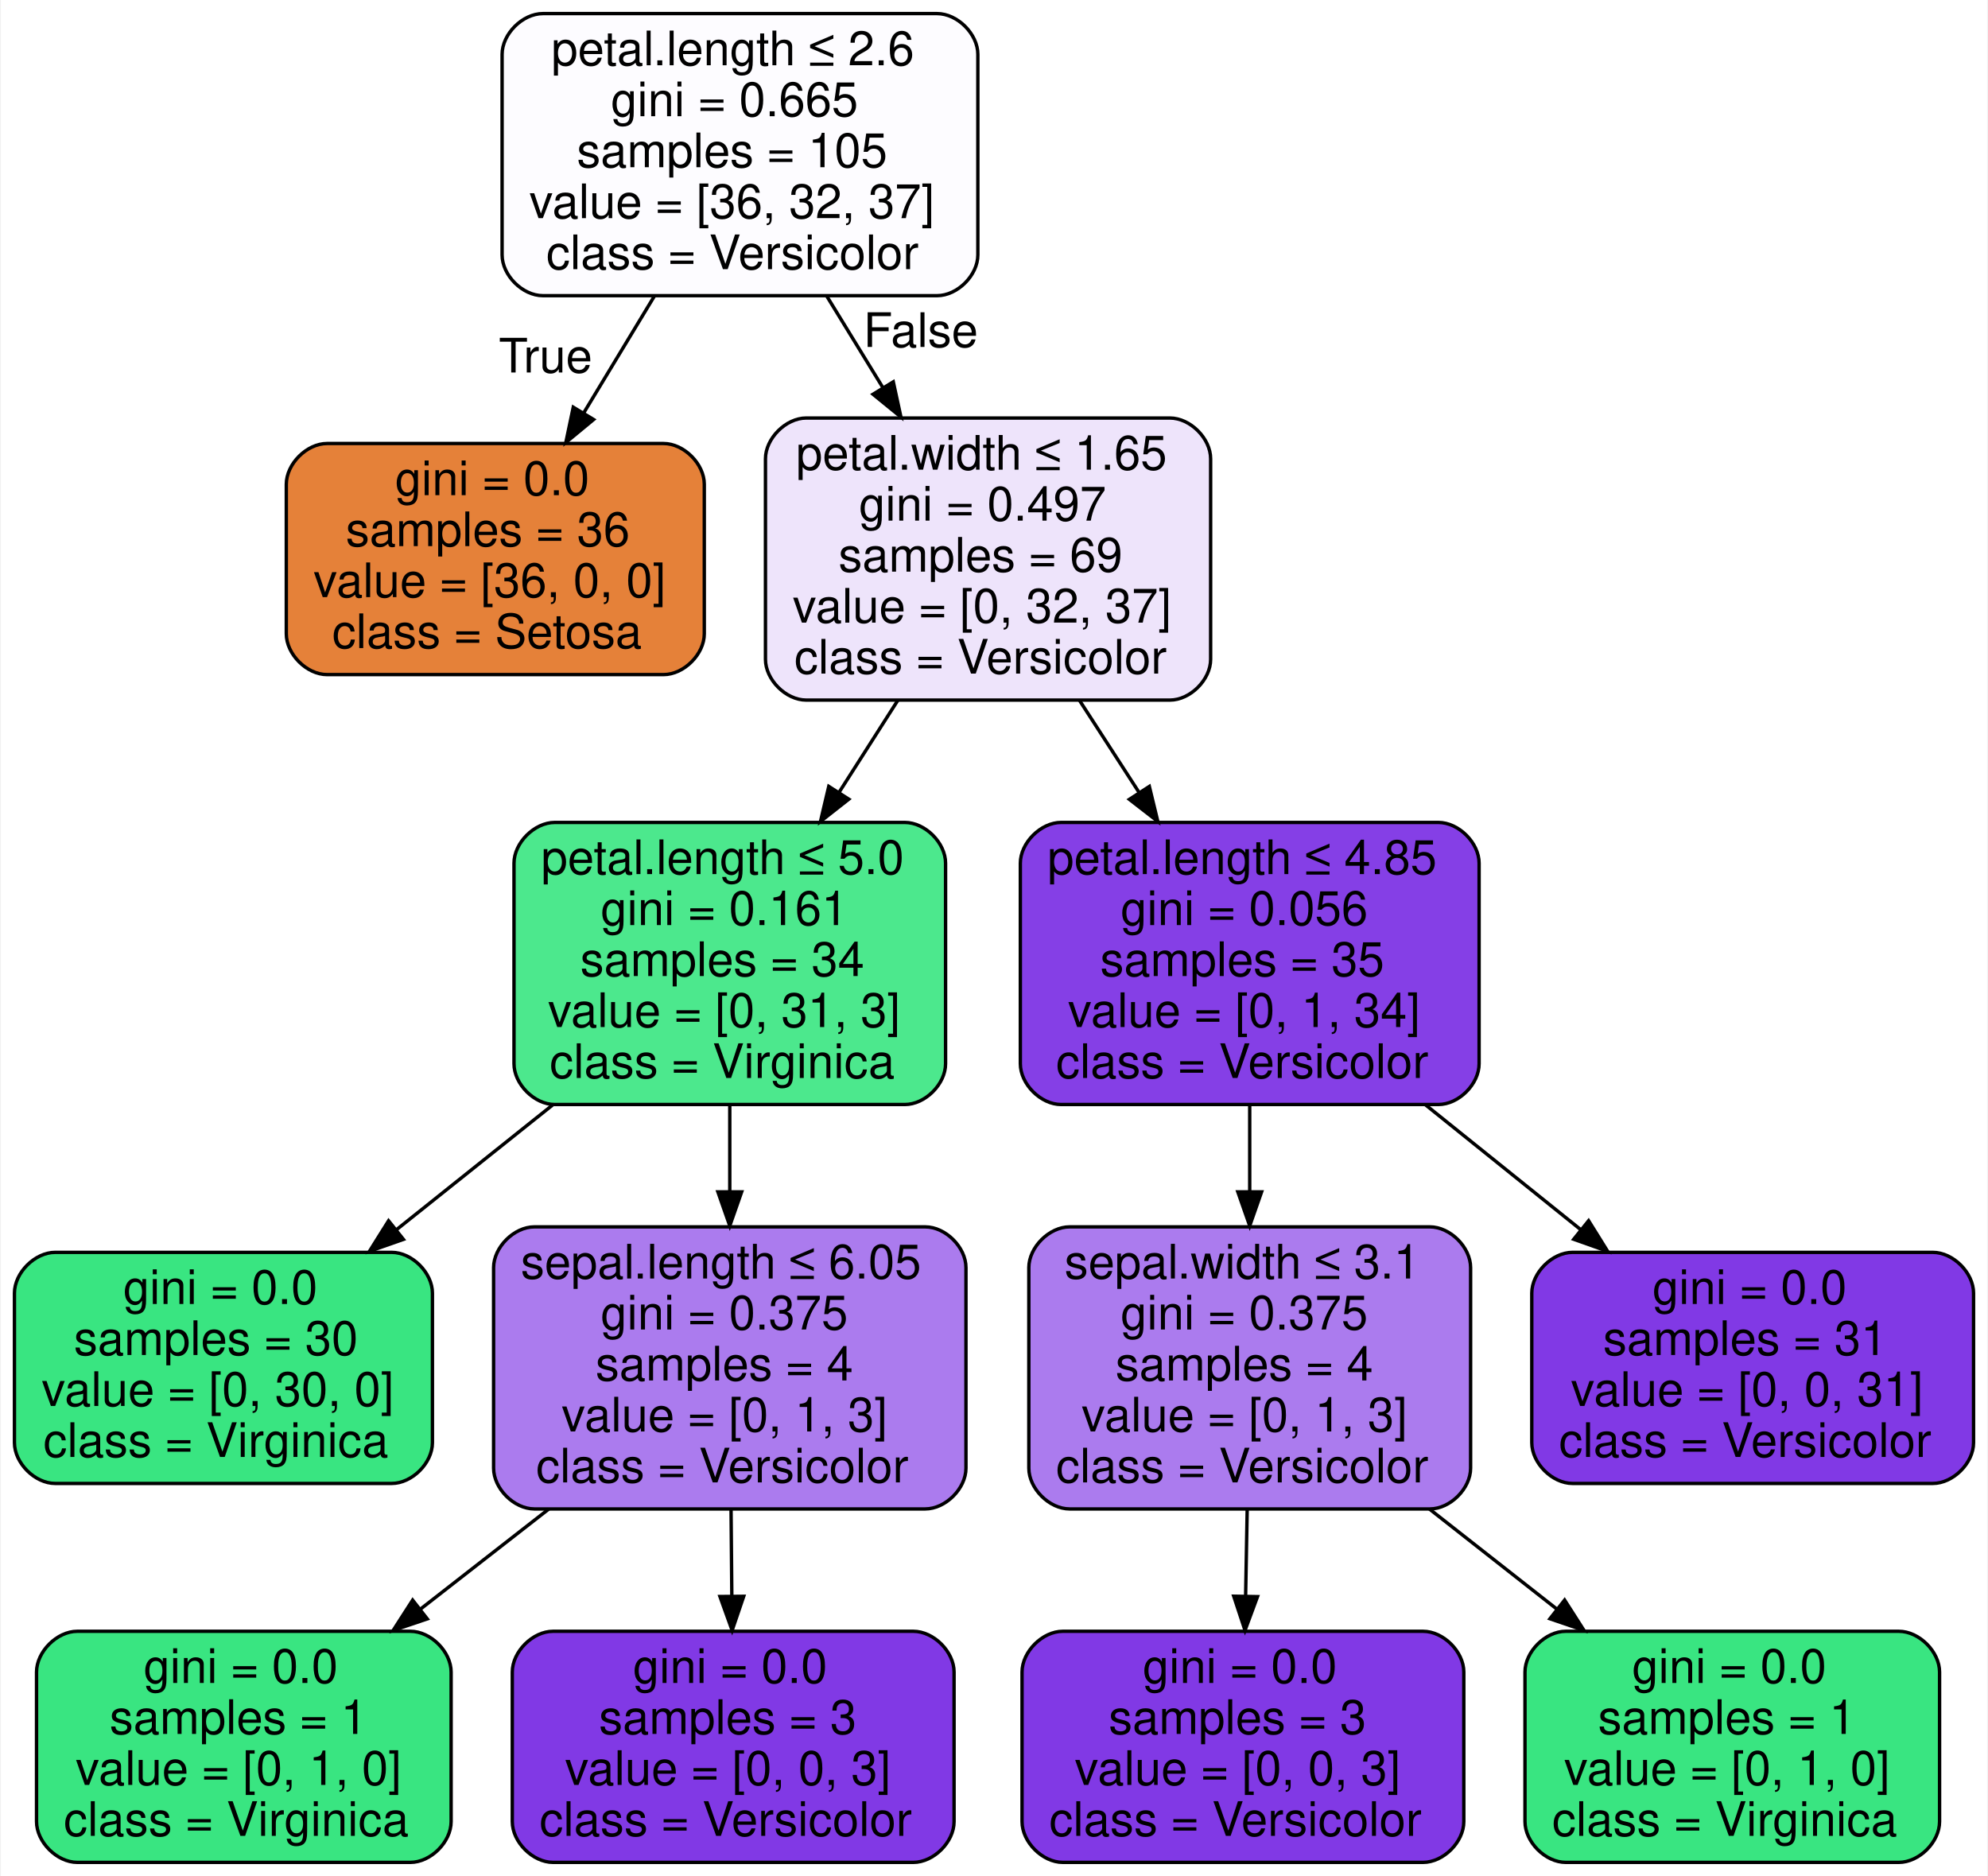
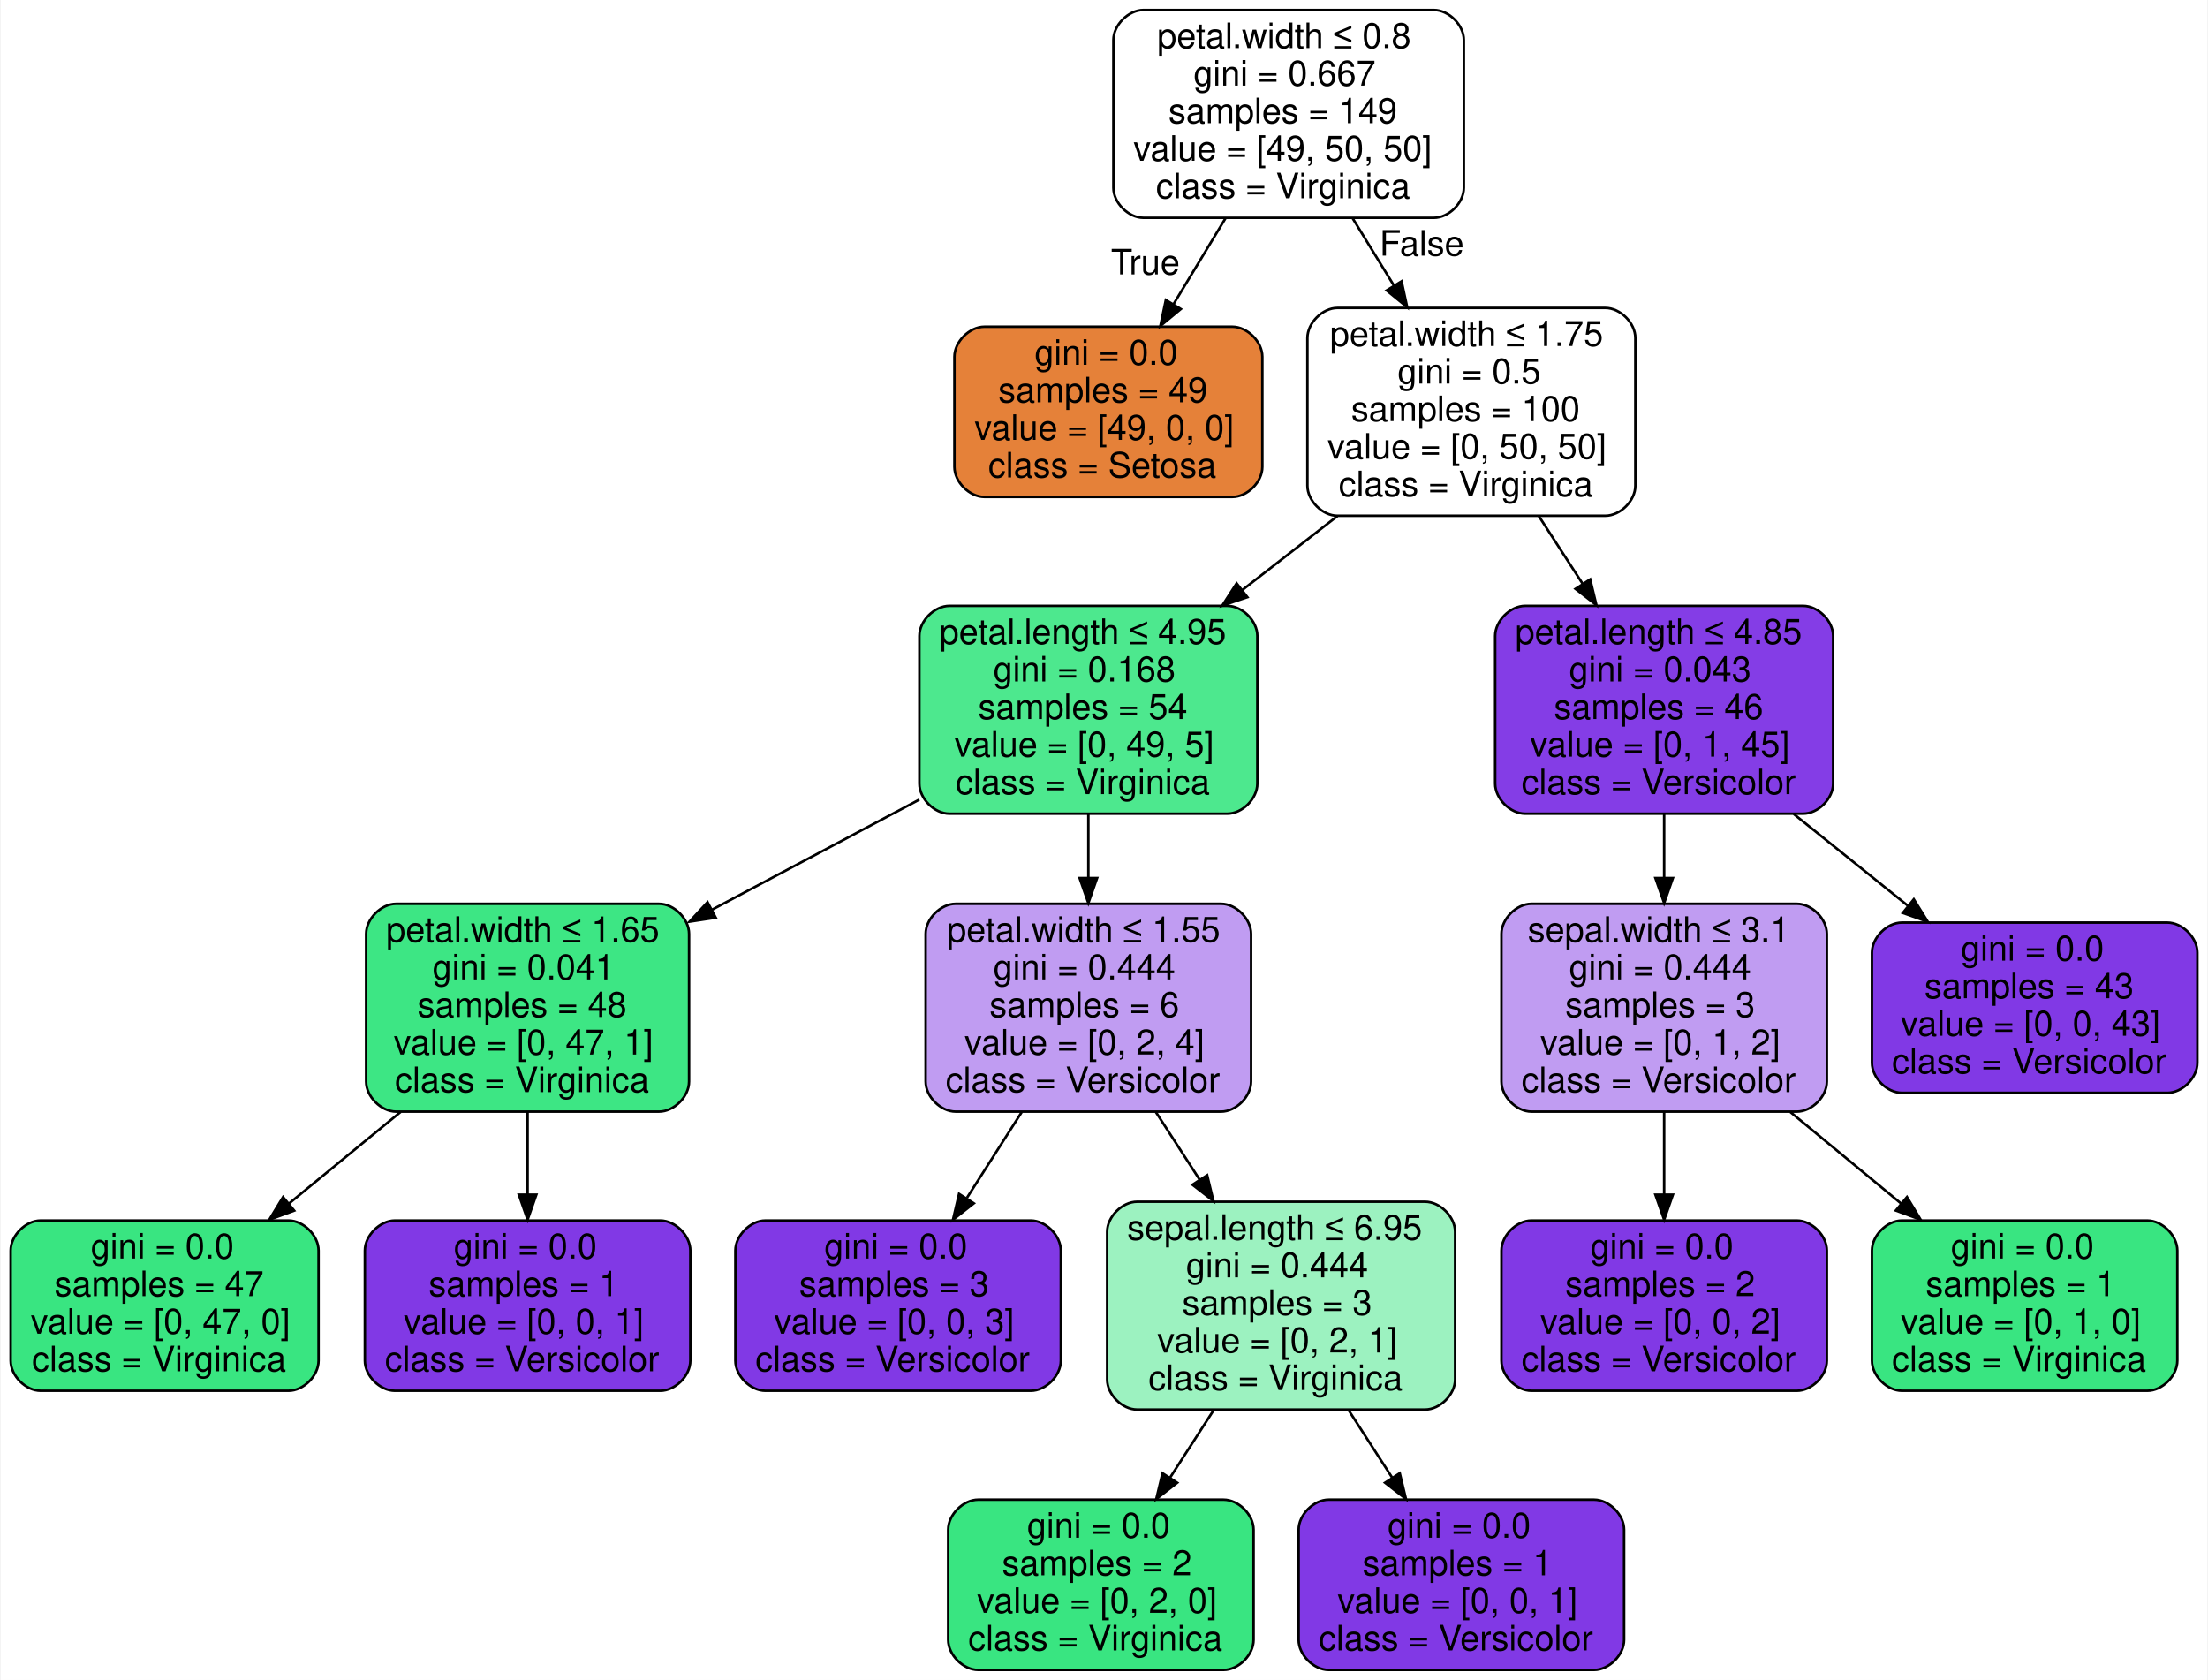
- <svg xmlns="http://www.w3.org/2000/svg" width="585pt" height="552pt" viewBox="0.00 0.00 584.50 552.00">
-   <g id="graph0" class="graph" transform="scale(1 1) rotate(0) translate(4 548)">
-     <polygon fill="#ffffff" stroke="transparent" points="-4,4 -4,-548 580.5,-548 580.5,4 -4,4" />
+ <svg xmlns="http://www.w3.org/2000/svg" width="882pt" height="671pt" viewBox="0.00 0.00 881.50 671.00">
+   <g id="graph0" class="graph" transform="scale(1 1) rotate(0) translate(4 667)">
+     <polygon fill="#ffffff" stroke="transparent" points="-4,4 -4,-667 877.5,-667 877.5,4 -4,4" />
    <g id="node1" class="node">
-       <path fill="#fdfcff" stroke="#000000" d="M271.5,-544C271.5,-544 155.5,-544 155.5,-544 149.5,-544 143.5,-538 143.5,-532 143.5,-532 143.5,-473 143.5,-473 143.5,-467 149.5,-461 155.5,-461 155.5,-461 271.5,-461 271.5,-461 277.5,-461 283.5,-467 283.5,-473 283.5,-473 283.5,-532 283.5,-532 283.5,-538 277.5,-544 271.5,-544" />
-       <text text-anchor="start" x="158" y="-528.8" font-family="Helvetica,sans-Serif" font-size="14.00" fill="#000000">petal.length ≤ 2.6</text>
-       <text text-anchor="start" x="175.5" y="-513.8" font-family="Helvetica,sans-Serif" font-size="14.00" fill="#000000">gini = 0.665</text>
-       <text text-anchor="start" x="165.5" y="-498.8" font-family="Helvetica,sans-Serif" font-size="14.00" fill="#000000">samples = 105</text>
-       <text text-anchor="start" x="151.5" y="-483.8" font-family="Helvetica,sans-Serif" font-size="14.00" fill="#000000">value = [36, 32, 37]</text>
-       <text text-anchor="start" x="156.5" y="-468.8" font-family="Helvetica,sans-Serif" font-size="14.00" fill="#000000">class = Versicolor</text>
+       <path fill="#ffffff" stroke="#000000" d="M568.5,-663C568.5,-663 452.5,-663 452.5,-663 446.5,-663 440.5,-657 440.5,-651 440.5,-651 440.5,-592 440.5,-592 440.5,-586 446.5,-580 452.5,-580 452.5,-580 568.5,-580 568.5,-580 574.5,-580 580.5,-586 580.5,-592 580.5,-592 580.5,-651 580.5,-651 580.5,-657 574.5,-663 568.5,-663" />
+       <text text-anchor="start" x="458" y="-647.8" font-family="Helvetica,sans-Serif" font-size="14.00" fill="#000000">petal.width ≤ 0.8</text>
+       <text text-anchor="start" x="472.5" y="-632.8" font-family="Helvetica,sans-Serif" font-size="14.00" fill="#000000">gini = 0.667</text>
+       <text text-anchor="start" x="462.5" y="-617.8" font-family="Helvetica,sans-Serif" font-size="14.00" fill="#000000">samples = 149</text>
+       <text text-anchor="start" x="448.5" y="-602.8" font-family="Helvetica,sans-Serif" font-size="14.00" fill="#000000">value = [49, 50, 50]</text>
+       <text text-anchor="start" x="457.5" y="-587.8" font-family="Helvetica,sans-Serif" font-size="14.00" fill="#000000">class = Virginica</text>
    </g>
    <g id="node2" class="node">
-       <path fill="#e58139" stroke="#000000" d="M191,-417.5C191,-417.5 92,-417.5 92,-417.5 86,-417.5 80,-411.5 80,-405.5 80,-405.5 80,-361.5 80,-361.5 80,-355.5 86,-349.5 92,-349.5 92,-349.5 191,-349.5 191,-349.5 197,-349.5 203,-355.5 203,-361.5 203,-361.5 203,-405.5 203,-405.5 203,-411.5 197,-417.5 191,-417.5" />
-       <text text-anchor="start" x="112" y="-402.3" font-family="Helvetica,sans-Serif" font-size="14.00" fill="#000000">gini = 0.0</text>
-       <text text-anchor="start" x="97.5" y="-387.3" font-family="Helvetica,sans-Serif" font-size="14.00" fill="#000000">samples = 36</text>
-       <text text-anchor="start" x="88" y="-372.3" font-family="Helvetica,sans-Serif" font-size="14.00" fill="#000000">value = [36, 0, 0]</text>
-       <text text-anchor="start" x="93.5" y="-357.3" font-family="Helvetica,sans-Serif" font-size="14.00" fill="#000000">class = Setosa</text>
+       <path fill="#e58139" stroke="#000000" d="M488,-536.5C488,-536.5 389,-536.5 389,-536.5 383,-536.5 377,-530.5 377,-524.5 377,-524.5 377,-480.5 377,-480.5 377,-474.5 383,-468.5 389,-468.5 389,-468.5 488,-468.5 488,-468.5 494,-468.5 500,-474.5 500,-480.5 500,-480.5 500,-524.5 500,-524.5 500,-530.5 494,-536.5 488,-536.5" />
+       <text text-anchor="start" x="409" y="-521.3" font-family="Helvetica,sans-Serif" font-size="14.00" fill="#000000">gini = 0.0</text>
+       <text text-anchor="start" x="394.5" y="-506.3" font-family="Helvetica,sans-Serif" font-size="14.00" fill="#000000">samples = 49</text>
+       <text text-anchor="start" x="385" y="-491.3" font-family="Helvetica,sans-Serif" font-size="14.00" fill="#000000">value = [49, 0, 0]</text>
+       <text text-anchor="start" x="390.5" y="-476.3" font-family="Helvetica,sans-Serif" font-size="14.00" fill="#000000">class = Setosa</text>
    </g>
    <g id="edge1" class="edge">
-       <path fill="none" stroke="#000000" d="M188.318,-460.88C181.598,-449.774 174.324,-437.751 167.559,-426.569" />
-       <polygon fill="#000000" stroke="#000000" points="170.433,-424.559 162.262,-417.815 164.444,-428.183 170.433,-424.559" />
-       <text text-anchor="middle" x="156.288" y="-438.391" font-family="Helvetica,sans-Serif" font-size="14.00" fill="#000000">True</text>
+       <path fill="none" stroke="#000000" d="M485.318,-579.88C478.598,-568.774 471.324,-556.751 464.559,-545.569" />
+       <polygon fill="#000000" stroke="#000000" points="467.433,-543.559 459.262,-536.815 461.444,-547.183 467.433,-543.559" />
+       <text text-anchor="middle" x="453.288" y="-557.391" font-family="Helvetica,sans-Serif" font-size="14.00" fill="#000000">True</text>
    </g>
    <g id="node3" class="node">
-       <path fill="#eee4fb" stroke="#000000" d="M340,-425C340,-425 233,-425 233,-425 227,-425 221,-419 221,-413 221,-413 221,-354 221,-354 221,-348 227,-342 233,-342 233,-342 340,-342 340,-342 346,-342 352,-348 352,-354 352,-354 352,-413 352,-413 352,-419 346,-425 340,-425" />
-       <text text-anchor="start" x="230" y="-409.8" font-family="Helvetica,sans-Serif" font-size="14.00" fill="#000000">petal.width ≤ 1.65</text>
-       <text text-anchor="start" x="248.5" y="-394.8" font-family="Helvetica,sans-Serif" font-size="14.00" fill="#000000">gini = 0.497</text>
-       <text text-anchor="start" x="242.5" y="-379.8" font-family="Helvetica,sans-Serif" font-size="14.00" fill="#000000">samples = 69</text>
-       <text text-anchor="start" x="229" y="-364.8" font-family="Helvetica,sans-Serif" font-size="14.00" fill="#000000">value = [0, 32, 37]</text>
-       <text text-anchor="start" x="229.5" y="-349.8" font-family="Helvetica,sans-Serif" font-size="14.00" fill="#000000">class = Versicolor</text>
+       <path fill="#ffffff" stroke="#000000" d="M637,-544C637,-544 530,-544 530,-544 524,-544 518,-538 518,-532 518,-532 518,-473 518,-473 518,-467 524,-461 530,-461 530,-461 637,-461 637,-461 643,-461 649,-467 649,-473 649,-473 649,-532 649,-532 649,-538 643,-544 637,-544" />
+       <text text-anchor="start" x="527" y="-528.8" font-family="Helvetica,sans-Serif" font-size="14.00" fill="#000000">petal.width ≤ 1.75</text>
+       <text text-anchor="start" x="554" y="-513.8" font-family="Helvetica,sans-Serif" font-size="14.00" fill="#000000">gini = 0.5</text>
+       <text text-anchor="start" x="535.5" y="-498.8" font-family="Helvetica,sans-Serif" font-size="14.00" fill="#000000">samples = 100</text>
+       <text text-anchor="start" x="526" y="-483.8" font-family="Helvetica,sans-Serif" font-size="14.00" fill="#000000">value = [0, 50, 50]</text>
+       <text text-anchor="start" x="530.5" y="-468.8" font-family="Helvetica,sans-Serif" font-size="14.00" fill="#000000">class = Virginica</text>
    </g>
    <g id="edge2" class="edge">
-       <path fill="none" stroke="#000000" d="M239.032,-460.88C244.391,-452.143 250.098,-442.84 255.628,-433.825" />
-       <polygon fill="#000000" stroke="#000000" points="258.613,-435.652 260.859,-425.298 252.647,-431.992 258.613,-435.652" />
-       <text text-anchor="middle" x="266.684" y="-445.91" font-family="Helvetica,sans-Serif" font-size="14.00" fill="#000000">False</text>
+       <path fill="none" stroke="#000000" d="M536.032,-579.88C541.391,-571.143 547.098,-561.84 552.628,-552.825" />
+       <polygon fill="#000000" stroke="#000000" points="555.614,-554.652 557.859,-544.298 549.647,-550.992 555.614,-554.652" />
+       <text text-anchor="middle" x="563.684" y="-564.91" font-family="Helvetica,sans-Serif" font-size="14.00" fill="#000000">False</text>
    </g>
    <g id="node4" class="node">
-       <path fill="#4ce88d" stroke="#000000" d="M262,-306C262,-306 159,-306 159,-306 153,-306 147,-300 147,-294 147,-294 147,-235 147,-235 147,-229 153,-223 159,-223 159,-223 262,-223 262,-223 268,-223 274,-229 274,-235 274,-235 274,-294 274,-294 274,-300 268,-306 262,-306" />
-       <text text-anchor="start" x="155" y="-290.8" font-family="Helvetica,sans-Serif" font-size="14.00" fill="#000000">petal.length ≤ 5.0</text>
-       <text text-anchor="start" x="172.5" y="-275.8" font-family="Helvetica,sans-Serif" font-size="14.00" fill="#000000">gini = 0.161</text>
-       <text text-anchor="start" x="166.5" y="-260.8" font-family="Helvetica,sans-Serif" font-size="14.00" fill="#000000">samples = 34</text>
-       <text text-anchor="start" x="157" y="-245.8" font-family="Helvetica,sans-Serif" font-size="14.00" fill="#000000">value = [0, 31, 3]</text>
-       <text text-anchor="start" x="157.5" y="-230.8" font-family="Helvetica,sans-Serif" font-size="14.00" fill="#000000">class = Virginica</text>
+       <path fill="#4de88e" stroke="#000000" d="M486,-425C486,-425 375,-425 375,-425 369,-425 363,-419 363,-413 363,-413 363,-354 363,-354 363,-348 369,-342 375,-342 375,-342 486,-342 486,-342 492,-342 498,-348 498,-354 498,-354 498,-413 498,-413 498,-419 492,-425 486,-425" />
+       <text text-anchor="start" x="371" y="-409.8" font-family="Helvetica,sans-Serif" font-size="14.00" fill="#000000">petal.length ≤ 4.95</text>
+       <text text-anchor="start" x="392.5" y="-394.8" font-family="Helvetica,sans-Serif" font-size="14.00" fill="#000000">gini = 0.168</text>
+       <text text-anchor="start" x="386.5" y="-379.8" font-family="Helvetica,sans-Serif" font-size="14.00" fill="#000000">samples = 54</text>
+       <text text-anchor="start" x="377" y="-364.8" font-family="Helvetica,sans-Serif" font-size="14.00" fill="#000000">value = [0, 49, 5]</text>
+       <text text-anchor="start" x="377.5" y="-349.8" font-family="Helvetica,sans-Serif" font-size="14.00" fill="#000000">class = Virginica</text>
    </g>
    <g id="edge3" class="edge">
-       <path fill="none" stroke="#000000" d="M259.919,-341.88C254.339,-333.143 248.398,-323.84 242.641,-314.825" />
-       <polygon fill="#000000" stroke="#000000" points="245.527,-312.842 237.195,-306.298 239.627,-316.61 245.527,-312.842" />
+       <path fill="none" stroke="#000000" d="M529.988,-460.88C517.759,-451.368 504.666,-441.184 492.127,-431.432" />
+       <polygon fill="#000000" stroke="#000000" points="494.024,-428.474 483.982,-425.097 489.726,-433.999 494.024,-428.474" />
+     </g>
+     <g id="node13" class="node">
+       <path fill="#843de6" stroke="#000000" d="M716,-425C716,-425 605,-425 605,-425 599,-425 593,-419 593,-413 593,-413 593,-354 593,-354 593,-348 599,-342 605,-342 605,-342 716,-342 716,-342 722,-342 728,-348 728,-354 728,-354 728,-413 728,-413 728,-419 722,-425 716,-425" />
+       <text text-anchor="start" x="601" y="-409.8" font-family="Helvetica,sans-Serif" font-size="14.00" fill="#000000">petal.length ≤ 4.85</text>
+       <text text-anchor="start" x="622.5" y="-394.8" font-family="Helvetica,sans-Serif" font-size="14.00" fill="#000000">gini = 0.043</text>
+       <text text-anchor="start" x="616.5" y="-379.8" font-family="Helvetica,sans-Serif" font-size="14.00" fill="#000000">samples = 46</text>
+       <text text-anchor="start" x="607" y="-364.8" font-family="Helvetica,sans-Serif" font-size="14.00" fill="#000000">value = [0, 1, 45]</text>
+       <text text-anchor="start" x="603.5" y="-349.8" font-family="Helvetica,sans-Serif" font-size="14.00" fill="#000000">class = Versicolor</text>
+     </g>
+     <g id="edge12" class="edge">
+       <path fill="none" stroke="#000000" d="M610.431,-460.88C616.084,-452.143 622.103,-442.84 627.937,-433.825" />
+       <polygon fill="#000000" stroke="#000000" points="630.96,-435.595 633.454,-425.298 625.083,-431.792 630.96,-435.595" />
+     </g>
+     <g id="node5" class="node">
+       <path fill="#3de684" stroke="#000000" d="M259,-306C259,-306 154,-306 154,-306 148,-306 142,-300 142,-294 142,-294 142,-235 142,-235 142,-229 148,-223 154,-223 154,-223 259,-223 259,-223 265,-223 271,-229 271,-235 271,-235 271,-294 271,-294 271,-300 265,-306 259,-306" />
+       <text text-anchor="start" x="150" y="-290.8" font-family="Helvetica,sans-Serif" font-size="14.00" fill="#000000">petal.width ≤ 1.65</text>
+       <text text-anchor="start" x="168.5" y="-275.8" font-family="Helvetica,sans-Serif" font-size="14.00" fill="#000000">gini = 0.041</text>
+       <text text-anchor="start" x="162.5" y="-260.8" font-family="Helvetica,sans-Serif" font-size="14.00" fill="#000000">samples = 48</text>
+       <text text-anchor="start" x="153" y="-245.8" font-family="Helvetica,sans-Serif" font-size="14.00" fill="#000000">value = [0, 47, 1]</text>
+       <text text-anchor="start" x="153.5" y="-230.8" font-family="Helvetica,sans-Serif" font-size="14.00" fill="#000000">class = Virginica</text>
+     </g>
+     <g id="edge4" class="edge">
+       <path fill="none" stroke="#000000" d="M362.989,-347.635C336.833,-333.739 306.811,-317.79 280.103,-303.602" />
+       <polygon fill="#000000" stroke="#000000" points="281.656,-300.464 271.183,-298.863 278.372,-306.646 281.656,-300.464" />
+     </g>
+     <g id="node8" class="node">
+       <path fill="#c09cf2" stroke="#000000" d="M483.5,-306C483.5,-306 377.5,-306 377.5,-306 371.5,-306 365.5,-300 365.5,-294 365.5,-294 365.5,-235 365.5,-235 365.5,-229 371.5,-223 377.5,-223 377.5,-223 483.5,-223 483.5,-223 489.5,-223 495.5,-229 495.5,-235 495.5,-235 495.5,-294 495.5,-294 495.5,-300 489.5,-306 483.5,-306" />
+       <text text-anchor="start" x="374" y="-290.8" font-family="Helvetica,sans-Serif" font-size="14.00" fill="#000000">petal.width ≤ 1.55</text>
+       <text text-anchor="start" x="392.5" y="-275.8" font-family="Helvetica,sans-Serif" font-size="14.00" fill="#000000">gini = 0.444</text>
+       <text text-anchor="start" x="391" y="-260.8" font-family="Helvetica,sans-Serif" font-size="14.00" fill="#000000">samples = 6</text>
+       <text text-anchor="start" x="381" y="-245.8" font-family="Helvetica,sans-Serif" font-size="14.00" fill="#000000">value = [0, 2, 4]</text>
+       <text text-anchor="start" x="373.5" y="-230.8" font-family="Helvetica,sans-Serif" font-size="14.00" fill="#000000">class = Versicolor</text>
+     </g>
+     <g id="edge7" class="edge">
+       <path fill="none" stroke="#000000" d="M430.5,-341.88C430.5,-333.684 430.5,-324.989 430.5,-316.501" />
+       <polygon fill="#000000" stroke="#000000" points="434,-316.298 430.5,-306.298 427,-316.298 434,-316.298" />
+     </g>
+     <g id="node6" class="node">
+       <path fill="#39e581" stroke="#000000" d="M111,-179.5C111,-179.5 12,-179.5 12,-179.5 6,-179.5 0,-173.5 0,-167.5 0,-167.5 0,-123.5 0,-123.5 0,-117.5 6,-111.5 12,-111.5 12,-111.5 111,-111.5 111,-111.5 117,-111.5 123,-117.5 123,-123.5 123,-123.5 123,-167.5 123,-167.5 123,-173.5 117,-179.5 111,-179.5" />
+       <text text-anchor="start" x="32" y="-164.3" font-family="Helvetica,sans-Serif" font-size="14.00" fill="#000000">gini = 0.0</text>
+       <text text-anchor="start" x="17.5" y="-149.3" font-family="Helvetica,sans-Serif" font-size="14.00" fill="#000000">samples = 47</text>
+       <text text-anchor="start" x="8" y="-134.3" font-family="Helvetica,sans-Serif" font-size="14.00" fill="#000000">value = [0, 47, 0]</text>
+       <text text-anchor="start" x="8.5" y="-119.3" font-family="Helvetica,sans-Serif" font-size="14.00" fill="#000000">class = Virginica</text>
+     </g>
+     <g id="edge5" class="edge">
+       <path fill="none" stroke="#000000" d="M155.786,-222.88C141.316,-211.004 125.569,-198.08 111.162,-186.257" />
+       <polygon fill="#000000" stroke="#000000" points="113.263,-183.453 103.312,-179.815 108.822,-188.864 113.263,-183.453" />
+     </g>
+     <g id="node7" class="node">
+       <path fill="#8139e5" stroke="#000000" d="M259.5,-179.5C259.5,-179.5 153.5,-179.5 153.5,-179.5 147.5,-179.5 141.5,-173.5 141.5,-167.5 141.5,-167.5 141.5,-123.5 141.5,-123.5 141.5,-117.5 147.5,-111.5 153.5,-111.5 153.5,-111.5 259.5,-111.5 259.5,-111.5 265.5,-111.5 271.5,-117.5 271.5,-123.5 271.5,-123.5 271.5,-167.5 271.5,-167.5 271.5,-173.5 265.5,-179.5 259.5,-179.5" />
+       <text text-anchor="start" x="177" y="-164.3" font-family="Helvetica,sans-Serif" font-size="14.00" fill="#000000">gini = 0.0</text>
+       <text text-anchor="start" x="167" y="-149.3" font-family="Helvetica,sans-Serif" font-size="14.00" fill="#000000">samples = 1</text>
+       <text text-anchor="start" x="157" y="-134.3" font-family="Helvetica,sans-Serif" font-size="14.00" fill="#000000">value = [0, 0, 1]</text>
+       <text text-anchor="start" x="149.5" y="-119.3" font-family="Helvetica,sans-Serif" font-size="14.00" fill="#000000">class = Versicolor</text>
+     </g>
+     <g id="edge6" class="edge">
+       <path fill="none" stroke="#000000" d="M206.5,-222.88C206.5,-212.213 206.5,-200.702 206.5,-189.901" />
+       <polygon fill="#000000" stroke="#000000" points="210,-189.815 206.5,-179.815 203,-189.815 210,-189.815" />
    </g>
    <g id="node9" class="node">
-       <path fill="#853fe6" stroke="#000000" d="M419,-306C419,-306 308,-306 308,-306 302,-306 296,-300 296,-294 296,-294 296,-235 296,-235 296,-229 302,-223 308,-223 308,-223 419,-223 419,-223 425,-223 431,-229 431,-235 431,-235 431,-294 431,-294 431,-300 425,-306 419,-306" />
-       <text text-anchor="start" x="304" y="-290.8" font-family="Helvetica,sans-Serif" font-size="14.00" fill="#000000">petal.length ≤ 4.85</text>
-       <text text-anchor="start" x="325.5" y="-275.8" font-family="Helvetica,sans-Serif" font-size="14.00" fill="#000000">gini = 0.056</text>
-       <text text-anchor="start" x="319.5" y="-260.8" font-family="Helvetica,sans-Serif" font-size="14.00" fill="#000000">samples = 35</text>
-       <text text-anchor="start" x="310" y="-245.8" font-family="Helvetica,sans-Serif" font-size="14.00" fill="#000000">value = [0, 1, 34]</text>
-       <text text-anchor="start" x="306.5" y="-230.8" font-family="Helvetica,sans-Serif" font-size="14.00" fill="#000000">class = Versicolor</text>
+       <path fill="#8139e5" stroke="#000000" d="M407.5,-179.5C407.5,-179.5 301.5,-179.5 301.5,-179.5 295.5,-179.5 289.5,-173.5 289.5,-167.5 289.5,-167.5 289.5,-123.5 289.5,-123.5 289.5,-117.5 295.5,-111.5 301.5,-111.5 301.5,-111.5 407.5,-111.5 407.5,-111.5 413.5,-111.5 419.5,-117.5 419.5,-123.5 419.5,-123.5 419.5,-167.5 419.5,-167.5 419.5,-173.5 413.5,-179.5 407.5,-179.5" />
+       <text text-anchor="start" x="325" y="-164.3" font-family="Helvetica,sans-Serif" font-size="14.00" fill="#000000">gini = 0.0</text>
+       <text text-anchor="start" x="315" y="-149.3" font-family="Helvetica,sans-Serif" font-size="14.00" fill="#000000">samples = 3</text>
+       <text text-anchor="start" x="305" y="-134.3" font-family="Helvetica,sans-Serif" font-size="14.00" fill="#000000">value = [0, 0, 3]</text>
+       <text text-anchor="start" x="297.5" y="-119.3" font-family="Helvetica,sans-Serif" font-size="14.00" fill="#000000">class = Versicolor</text>
    </g>
    <g id="edge8" class="edge">
-       <path fill="none" stroke="#000000" d="M313.431,-341.88C319.084,-333.143 325.103,-323.84 330.937,-314.825" />
-       <polygon fill="#000000" stroke="#000000" points="333.96,-316.595 336.454,-306.298 328.083,-312.792 333.96,-316.595" />
-     </g>
-     <g id="node5" class="node">
-       <path fill="#39e581" stroke="#000000" d="M111,-179.5C111,-179.5 12,-179.5 12,-179.5 6,-179.5 0,-173.5 0,-167.5 0,-167.5 0,-123.5 0,-123.5 0,-117.5 6,-111.5 12,-111.5 12,-111.5 111,-111.5 111,-111.5 117,-111.5 123,-117.5 123,-123.5 123,-123.5 123,-167.5 123,-167.5 123,-173.5 117,-179.5 111,-179.5" />
-       <text text-anchor="start" x="32" y="-164.3" font-family="Helvetica,sans-Serif" font-size="14.00" fill="#000000">gini = 0.0</text>
-       <text text-anchor="start" x="17.5" y="-149.3" font-family="Helvetica,sans-Serif" font-size="14.00" fill="#000000">samples = 30</text>
-       <text text-anchor="start" x="8" y="-134.3" font-family="Helvetica,sans-Serif" font-size="14.00" fill="#000000">value = [0, 30, 0]</text>
-       <text text-anchor="start" x="8.5" y="-119.3" font-family="Helvetica,sans-Serif" font-size="14.00" fill="#000000">class = Virginica</text>
-     </g>
-     <g id="edge4" class="edge">
-       <path fill="none" stroke="#000000" d="M158.387,-222.88C143.517,-211.004 127.336,-198.08 112.532,-186.257" />
-       <polygon fill="#000000" stroke="#000000" points="114.464,-183.321 104.466,-179.815 110.095,-188.79 114.464,-183.321" />
-     </g>
-     <g id="node6" class="node">
-       <path fill="#ab7bee" stroke="#000000" d="M268,-187C268,-187 153,-187 153,-187 147,-187 141,-181 141,-175 141,-175 141,-116 141,-116 141,-110 147,-104 153,-104 153,-104 268,-104 268,-104 274,-104 280,-110 280,-116 280,-116 280,-175 280,-175 280,-181 274,-187 268,-187" />
-       <text text-anchor="start" x="149" y="-171.8" font-family="Helvetica,sans-Serif" font-size="14.00" fill="#000000">sepal.length ≤ 6.05</text>
-       <text text-anchor="start" x="172.5" y="-156.8" font-family="Helvetica,sans-Serif" font-size="14.00" fill="#000000">gini = 0.375</text>
-       <text text-anchor="start" x="171" y="-141.8" font-family="Helvetica,sans-Serif" font-size="14.00" fill="#000000">samples = 4</text>
-       <text text-anchor="start" x="161" y="-126.8" font-family="Helvetica,sans-Serif" font-size="14.00" fill="#000000">value = [0, 1, 3]</text>
-       <text text-anchor="start" x="153.5" y="-111.8" font-family="Helvetica,sans-Serif" font-size="14.00" fill="#000000">class = Versicolor</text>
-     </g>
-     <g id="edge5" class="edge">
-       <path fill="none" stroke="#000000" d="M210.5,-222.88C210.5,-214.684 210.5,-205.989 210.5,-197.501" />
-       <polygon fill="#000000" stroke="#000000" points="214,-197.298 210.5,-187.298 207,-197.298 214,-197.298" />
-     </g>
-     <g id="node7" class="node">
-       <path fill="#39e581" stroke="#000000" d="M116.5,-68C116.5,-68 18.5,-68 18.5,-68 12.5,-68 6.5,-62 6.5,-56 6.5,-56 6.5,-12 6.5,-12 6.5,-6 12.5,0 18.5,0 18.5,0 116.5,0 116.5,0 122.5,0 128.5,-6 128.5,-12 128.5,-12 128.5,-56 128.5,-56 128.5,-62 122.5,-68 116.5,-68" />
-       <text text-anchor="start" x="38" y="-52.8" font-family="Helvetica,sans-Serif" font-size="14.00" fill="#000000">gini = 0.0</text>
-       <text text-anchor="start" x="28" y="-37.8" font-family="Helvetica,sans-Serif" font-size="14.00" fill="#000000">samples = 1</text>
-       <text text-anchor="start" x="18" y="-22.8" font-family="Helvetica,sans-Serif" font-size="14.00" fill="#000000">value = [0, 1, 0]</text>
-       <text text-anchor="start" x="14.5" y="-7.8" font-family="Helvetica,sans-Serif" font-size="14.00" fill="#000000">class = Virginica</text>
-     </g>
-     <g id="edge6" class="edge">
-       <path fill="none" stroke="#000000" d="M157.252,-103.981C144.876,-94.331 131.717,-84.071 119.4,-74.467" />
-       <polygon fill="#000000" stroke="#000000" points="121.482,-71.653 111.444,-68.264 117.177,-77.173 121.482,-71.653" />
-     </g>
-     <g id="node8" class="node">
-       <path fill="#8139e5" stroke="#000000" d="M264.5,-68C264.5,-68 158.5,-68 158.5,-68 152.5,-68 146.5,-62 146.5,-56 146.5,-56 146.5,-12 146.5,-12 146.5,-6 152.5,0 158.5,0 158.5,0 264.5,0 264.5,0 270.5,0 276.5,-6 276.5,-12 276.5,-12 276.5,-56 276.5,-56 276.5,-62 270.5,-68 264.5,-68" />
-       <text text-anchor="start" x="182" y="-52.8" font-family="Helvetica,sans-Serif" font-size="14.00" fill="#000000">gini = 0.0</text>
-       <text text-anchor="start" x="172" y="-37.8" font-family="Helvetica,sans-Serif" font-size="14.00" fill="#000000">samples = 3</text>
-       <text text-anchor="start" x="162" y="-22.8" font-family="Helvetica,sans-Serif" font-size="14.00" fill="#000000">value = [0, 0, 3]</text>
-       <text text-anchor="start" x="154.5" y="-7.8" font-family="Helvetica,sans-Serif" font-size="14.00" fill="#000000">class = Versicolor</text>
-     </g>
-     <g id="edge7" class="edge">
-       <path fill="none" stroke="#000000" d="M210.872,-103.981C210.947,-95.618 211.026,-86.796 211.102,-78.341" />
-       <polygon fill="#000000" stroke="#000000" points="214.603,-78.295 211.193,-68.264 207.603,-78.232 214.603,-78.295" />
+       <path fill="none" stroke="#000000" d="M403.919,-222.88C396.826,-211.774 389.148,-199.751 382.006,-188.569" />
+       <polygon fill="#000000" stroke="#000000" points="384.748,-186.359 376.415,-179.815 378.848,-190.127 384.748,-186.359" />
    </g>
    <g id="node10" class="node">
-       <path fill="#ab7bee" stroke="#000000" d="M416.5,-187C416.5,-187 310.5,-187 310.5,-187 304.5,-187 298.5,-181 298.5,-175 298.5,-175 298.5,-116 298.5,-116 298.5,-110 304.5,-104 310.5,-104 310.5,-104 416.5,-104 416.5,-104 422.5,-104 428.5,-110 428.5,-116 428.5,-116 428.5,-175 428.5,-175 428.5,-181 422.5,-187 416.5,-187" />
-       <text text-anchor="start" x="309" y="-171.8" font-family="Helvetica,sans-Serif" font-size="14.00" fill="#000000">sepal.width ≤ 3.1</text>
-       <text text-anchor="start" x="325.5" y="-156.8" font-family="Helvetica,sans-Serif" font-size="14.00" fill="#000000">gini = 0.375</text>
-       <text text-anchor="start" x="324" y="-141.8" font-family="Helvetica,sans-Serif" font-size="14.00" fill="#000000">samples = 4</text>
-       <text text-anchor="start" x="314" y="-126.8" font-family="Helvetica,sans-Serif" font-size="14.00" fill="#000000">value = [0, 1, 3]</text>
-       <text text-anchor="start" x="306.5" y="-111.8" font-family="Helvetica,sans-Serif" font-size="14.00" fill="#000000">class = Versicolor</text>
+       <path fill="#9cf2c0" stroke="#000000" d="M565,-187C565,-187 450,-187 450,-187 444,-187 438,-181 438,-175 438,-175 438,-116 438,-116 438,-110 444,-104 450,-104 450,-104 565,-104 565,-104 571,-104 577,-110 577,-116 577,-116 577,-175 577,-175 577,-181 571,-187 565,-187" />
+       <text text-anchor="start" x="446" y="-171.8" font-family="Helvetica,sans-Serif" font-size="14.00" fill="#000000">sepal.length ≤ 6.95</text>
+       <text text-anchor="start" x="469.5" y="-156.8" font-family="Helvetica,sans-Serif" font-size="14.00" fill="#000000">gini = 0.444</text>
+       <text text-anchor="start" x="468" y="-141.8" font-family="Helvetica,sans-Serif" font-size="14.00" fill="#000000">samples = 3</text>
+       <text text-anchor="start" x="458" y="-126.8" font-family="Helvetica,sans-Serif" font-size="14.00" fill="#000000">value = [0, 2, 1]</text>
+       <text text-anchor="start" x="454.5" y="-111.8" font-family="Helvetica,sans-Serif" font-size="14.00" fill="#000000">class = Virginica</text>
    </g>
    <g id="edge9" class="edge">
-       <path fill="none" stroke="#000000" d="M363.5,-222.88C363.5,-214.684 363.5,-205.989 363.5,-197.501" />
-       <polygon fill="#000000" stroke="#000000" points="367,-197.298 363.5,-187.298 360,-197.298 367,-197.298" />
-     </g>
-     <g id="node13" class="node">
-       <path fill="#8139e5" stroke="#000000" d="M564.5,-179.5C564.5,-179.5 458.5,-179.5 458.5,-179.5 452.5,-179.5 446.5,-173.5 446.5,-167.5 446.5,-167.5 446.5,-123.5 446.5,-123.5 446.5,-117.5 452.5,-111.5 458.5,-111.5 458.5,-111.5 564.5,-111.5 564.5,-111.5 570.5,-111.5 576.5,-117.5 576.5,-123.5 576.5,-123.5 576.5,-167.5 576.5,-167.5 576.5,-173.5 570.5,-179.5 564.5,-179.5" />
-       <text text-anchor="start" x="482" y="-164.3" font-family="Helvetica,sans-Serif" font-size="14.00" fill="#000000">gini = 0.0</text>
-       <text text-anchor="start" x="467.5" y="-149.3" font-family="Helvetica,sans-Serif" font-size="14.00" fill="#000000">samples = 31</text>
-       <text text-anchor="start" x="458" y="-134.3" font-family="Helvetica,sans-Serif" font-size="14.00" fill="#000000">value = [0, 0, 31]</text>
-       <text text-anchor="start" x="454.5" y="-119.3" font-family="Helvetica,sans-Serif" font-size="14.00" fill="#000000">class = Versicolor</text>
-     </g>
-     <g id="edge12" class="edge">
-       <path fill="none" stroke="#000000" d="M415.263,-222.88C430.033,-211.004 446.106,-198.08 460.811,-186.257" />
-       <polygon fill="#000000" stroke="#000000" points="463.223,-188.809 468.823,-179.815 458.836,-183.353 463.223,-188.809" />
+       <path fill="none" stroke="#000000" d="M457.431,-222.88C463.084,-214.143 469.103,-204.84 474.937,-195.825" />
+       <polygon fill="#000000" stroke="#000000" points="477.96,-197.595 480.454,-187.298 472.083,-193.792 477.96,-197.595" />
    </g>
    <g id="node11" class="node">
-       <path fill="#8139e5" stroke="#000000" d="M414.5,-68C414.5,-68 308.5,-68 308.5,-68 302.5,-68 296.5,-62 296.5,-56 296.5,-56 296.5,-12 296.5,-12 296.5,-6 302.5,0 308.5,0 308.5,0 414.5,0 414.5,0 420.5,0 426.5,-6 426.5,-12 426.5,-12 426.5,-56 426.5,-56 426.5,-62 420.5,-68 414.5,-68" />
-       <text text-anchor="start" x="332" y="-52.8" font-family="Helvetica,sans-Serif" font-size="14.00" fill="#000000">gini = 0.0</text>
-       <text text-anchor="start" x="322" y="-37.8" font-family="Helvetica,sans-Serif" font-size="14.00" fill="#000000">samples = 3</text>
-       <text text-anchor="start" x="312" y="-22.8" font-family="Helvetica,sans-Serif" font-size="14.00" fill="#000000">value = [0, 0, 3]</text>
-       <text text-anchor="start" x="304.5" y="-7.8" font-family="Helvetica,sans-Serif" font-size="14.00" fill="#000000">class = Versicolor</text>
+       <path fill="#39e581" stroke="#000000" d="M484.5,-68C484.5,-68 386.5,-68 386.5,-68 380.5,-68 374.5,-62 374.5,-56 374.5,-56 374.5,-12 374.5,-12 374.5,-6 380.5,0 386.5,0 386.5,0 484.5,0 484.5,0 490.5,0 496.5,-6 496.5,-12 496.5,-12 496.5,-56 496.5,-56 496.5,-62 490.5,-68 484.5,-68" />
+       <text text-anchor="start" x="406" y="-52.8" font-family="Helvetica,sans-Serif" font-size="14.00" fill="#000000">gini = 0.0</text>
+       <text text-anchor="start" x="396" y="-37.8" font-family="Helvetica,sans-Serif" font-size="14.00" fill="#000000">samples = 2</text>
+       <text text-anchor="start" x="386" y="-22.8" font-family="Helvetica,sans-Serif" font-size="14.00" fill="#000000">value = [0, 2, 0]</text>
+       <text text-anchor="start" x="382.5" y="-7.8" font-family="Helvetica,sans-Serif" font-size="14.00" fill="#000000">class = Virginica</text>
    </g>
    <g id="edge10" class="edge">
-       <path fill="none" stroke="#000000" d="M362.755,-103.981C362.605,-95.618 362.447,-86.796 362.295,-78.341" />
-       <polygon fill="#000000" stroke="#000000" points="365.793,-78.199 362.115,-68.264 358.795,-78.325 365.793,-78.199" />
+       <path fill="none" stroke="#000000" d="M480.69,-103.981C474.933,-95.067 468.84,-85.631 463.056,-76.673" />
+       <polygon fill="#000000" stroke="#000000" points="465.99,-74.766 457.625,-68.264 460.11,-78.563 465.99,-74.766" />
    </g>
    <g id="node12" class="node">
-       <path fill="#39e581" stroke="#000000" d="M554.5,-68C554.5,-68 456.5,-68 456.5,-68 450.5,-68 444.5,-62 444.5,-56 444.5,-56 444.5,-12 444.5,-12 444.5,-6 450.5,0 456.5,0 456.5,0 554.5,0 554.5,0 560.5,0 566.5,-6 566.5,-12 566.5,-12 566.5,-56 566.5,-56 566.5,-62 560.5,-68 554.5,-68" />
-       <text text-anchor="start" x="476" y="-52.8" font-family="Helvetica,sans-Serif" font-size="14.00" fill="#000000">gini = 0.0</text>
-       <text text-anchor="start" x="466" y="-37.8" font-family="Helvetica,sans-Serif" font-size="14.00" fill="#000000">samples = 1</text>
-       <text text-anchor="start" x="456" y="-22.8" font-family="Helvetica,sans-Serif" font-size="14.00" fill="#000000">value = [0, 1, 0]</text>
-       <text text-anchor="start" x="452.5" y="-7.8" font-family="Helvetica,sans-Serif" font-size="14.00" fill="#000000">class = Virginica</text>
+       <path fill="#8139e5" stroke="#000000" d="M632.5,-68C632.5,-68 526.5,-68 526.5,-68 520.5,-68 514.5,-62 514.5,-56 514.5,-56 514.5,-12 514.5,-12 514.5,-6 520.5,0 526.5,0 526.5,0 632.5,0 632.5,0 638.5,0 644.5,-6 644.5,-12 644.5,-12 644.5,-56 644.5,-56 644.5,-62 638.5,-68 632.5,-68" />
+       <text text-anchor="start" x="550" y="-52.8" font-family="Helvetica,sans-Serif" font-size="14.00" fill="#000000">gini = 0.0</text>
+       <text text-anchor="start" x="540" y="-37.8" font-family="Helvetica,sans-Serif" font-size="14.00" fill="#000000">samples = 1</text>
+       <text text-anchor="start" x="530" y="-22.8" font-family="Helvetica,sans-Serif" font-size="14.00" fill="#000000">value = [0, 0, 1]</text>
+       <text text-anchor="start" x="522.5" y="-7.8" font-family="Helvetica,sans-Serif" font-size="14.00" fill="#000000">class = Versicolor</text>
    </g>
    <g id="edge11" class="edge">
-       <path fill="none" stroke="#000000" d="M416.376,-103.981C428.666,-94.331 441.732,-84.071 453.963,-74.467" />
-       <polygon fill="#000000" stroke="#000000" points="456.16,-77.192 461.864,-68.264 451.837,-71.687 456.16,-77.192" />
+       <path fill="none" stroke="#000000" d="M534.31,-103.981C540.067,-95.067 546.16,-85.631 551.944,-76.673" />
+       <polygon fill="#000000" stroke="#000000" points="554.89,-78.563 557.375,-68.264 549.01,-74.766 554.89,-78.563" />
+     </g>
+     <g id="node14" class="node">
+       <path fill="#c09cf2" stroke="#000000" d="M713.5,-306C713.5,-306 607.5,-306 607.5,-306 601.5,-306 595.5,-300 595.5,-294 595.5,-294 595.5,-235 595.5,-235 595.5,-229 601.5,-223 607.5,-223 607.5,-223 713.5,-223 713.5,-223 719.5,-223 725.5,-229 725.5,-235 725.5,-235 725.5,-294 725.5,-294 725.5,-300 719.5,-306 713.5,-306" />
+       <text text-anchor="start" x="606" y="-290.8" font-family="Helvetica,sans-Serif" font-size="14.00" fill="#000000">sepal.width ≤ 3.1</text>
+       <text text-anchor="start" x="622.5" y="-275.8" font-family="Helvetica,sans-Serif" font-size="14.00" fill="#000000">gini = 0.444</text>
+       <text text-anchor="start" x="621" y="-260.8" font-family="Helvetica,sans-Serif" font-size="14.00" fill="#000000">samples = 3</text>
+       <text text-anchor="start" x="611" y="-245.8" font-family="Helvetica,sans-Serif" font-size="14.00" fill="#000000">value = [0, 1, 2]</text>
+       <text text-anchor="start" x="603.5" y="-230.8" font-family="Helvetica,sans-Serif" font-size="14.00" fill="#000000">class = Versicolor</text>
+     </g>
+     <g id="edge13" class="edge">
+       <path fill="none" stroke="#000000" d="M660.5,-341.88C660.5,-333.684 660.5,-324.989 660.5,-316.501" />
+       <polygon fill="#000000" stroke="#000000" points="664,-316.298 660.5,-306.298 657,-316.298 664,-316.298" />
+     </g>
+     <g id="node17" class="node">
+       <path fill="#8139e5" stroke="#000000" d="M861.5,-298.5C861.5,-298.5 755.5,-298.5 755.5,-298.5 749.5,-298.5 743.5,-292.5 743.5,-286.5 743.5,-286.5 743.5,-242.5 743.5,-242.5 743.5,-236.5 749.5,-230.5 755.5,-230.5 755.5,-230.5 861.5,-230.5 861.5,-230.5 867.5,-230.5 873.5,-236.5 873.5,-242.5 873.5,-242.5 873.5,-286.5 873.5,-286.5 873.5,-292.5 867.5,-298.5 861.5,-298.5" />
+       <text text-anchor="start" x="779" y="-283.3" font-family="Helvetica,sans-Serif" font-size="14.00" fill="#000000">gini = 0.0</text>
+       <text text-anchor="start" x="764.5" y="-268.3" font-family="Helvetica,sans-Serif" font-size="14.00" fill="#000000">samples = 43</text>
+       <text text-anchor="start" x="755" y="-253.3" font-family="Helvetica,sans-Serif" font-size="14.00" fill="#000000">value = [0, 0, 43]</text>
+       <text text-anchor="start" x="751.5" y="-238.3" font-family="Helvetica,sans-Serif" font-size="14.00" fill="#000000">class = Versicolor</text>
+     </g>
+     <g id="edge16" class="edge">
+       <path fill="none" stroke="#000000" d="M712.263,-341.88C727.033,-330.004 743.106,-317.08 757.811,-305.257" />
+       <polygon fill="#000000" stroke="#000000" points="760.222,-307.809 765.823,-298.815 755.836,-302.353 760.222,-307.809" />
+     </g>
+     <g id="node15" class="node">
+       <path fill="#8139e5" stroke="#000000" d="M713.5,-179.5C713.5,-179.5 607.5,-179.5 607.5,-179.5 601.5,-179.5 595.5,-173.5 595.5,-167.5 595.5,-167.5 595.5,-123.5 595.5,-123.5 595.5,-117.5 601.5,-111.5 607.5,-111.5 607.5,-111.5 713.5,-111.5 713.5,-111.5 719.5,-111.5 725.5,-117.5 725.5,-123.5 725.5,-123.5 725.5,-167.5 725.5,-167.5 725.5,-173.5 719.5,-179.5 713.5,-179.5" />
+       <text text-anchor="start" x="631" y="-164.3" font-family="Helvetica,sans-Serif" font-size="14.00" fill="#000000">gini = 0.0</text>
+       <text text-anchor="start" x="621" y="-149.3" font-family="Helvetica,sans-Serif" font-size="14.00" fill="#000000">samples = 2</text>
+       <text text-anchor="start" x="611" y="-134.3" font-family="Helvetica,sans-Serif" font-size="14.00" fill="#000000">value = [0, 0, 2]</text>
+       <text text-anchor="start" x="603.5" y="-119.3" font-family="Helvetica,sans-Serif" font-size="14.00" fill="#000000">class = Versicolor</text>
+     </g>
+     <g id="edge14" class="edge">
+       <path fill="none" stroke="#000000" d="M660.5,-222.88C660.5,-212.213 660.5,-200.702 660.5,-189.901" />
+       <polygon fill="#000000" stroke="#000000" points="664,-189.815 660.5,-179.815 657,-189.815 664,-189.815" />
+     </g>
+     <g id="node16" class="node">
+       <path fill="#39e581" stroke="#000000" d="M853.5,-179.5C853.5,-179.5 755.5,-179.5 755.5,-179.5 749.5,-179.5 743.5,-173.5 743.5,-167.5 743.5,-167.5 743.5,-123.5 743.5,-123.5 743.5,-117.5 749.5,-111.5 755.5,-111.5 755.5,-111.5 853.5,-111.5 853.5,-111.5 859.5,-111.5 865.5,-117.5 865.5,-123.5 865.5,-123.5 865.5,-167.5 865.5,-167.5 865.5,-173.5 859.5,-179.5 853.5,-179.5" />
+       <text text-anchor="start" x="775" y="-164.3" font-family="Helvetica,sans-Serif" font-size="14.00" fill="#000000">gini = 0.0</text>
+       <text text-anchor="start" x="765" y="-149.3" font-family="Helvetica,sans-Serif" font-size="14.00" fill="#000000">samples = 1</text>
+       <text text-anchor="start" x="755" y="-134.3" font-family="Helvetica,sans-Serif" font-size="14.00" fill="#000000">value = [0, 1, 0]</text>
+       <text text-anchor="start" x="751.5" y="-119.3" font-family="Helvetica,sans-Serif" font-size="14.00" fill="#000000">class = Virginica</text>
+     </g>
+     <g id="edge15" class="edge">
+       <path fill="none" stroke="#000000" d="M710.864,-222.88C725.235,-211.004 740.873,-198.08 755.181,-186.257" />
+       <polygon fill="#000000" stroke="#000000" points="757.497,-188.883 762.976,-179.815 753.038,-183.487 757.497,-188.883" />
    </g>
  </g>
</svg>
